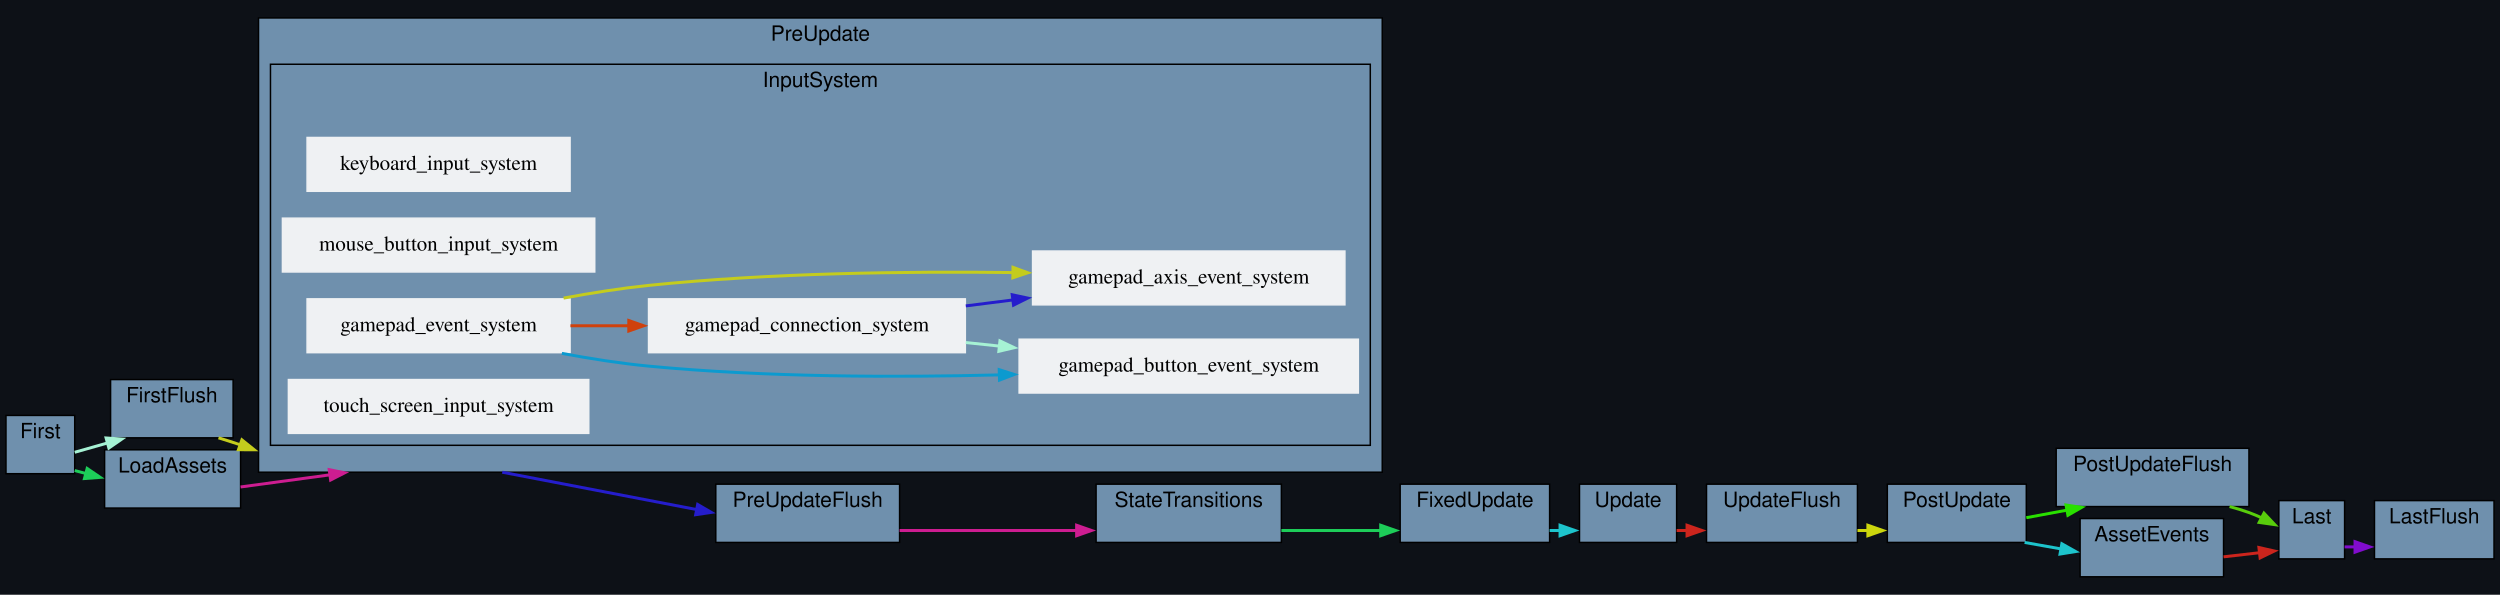
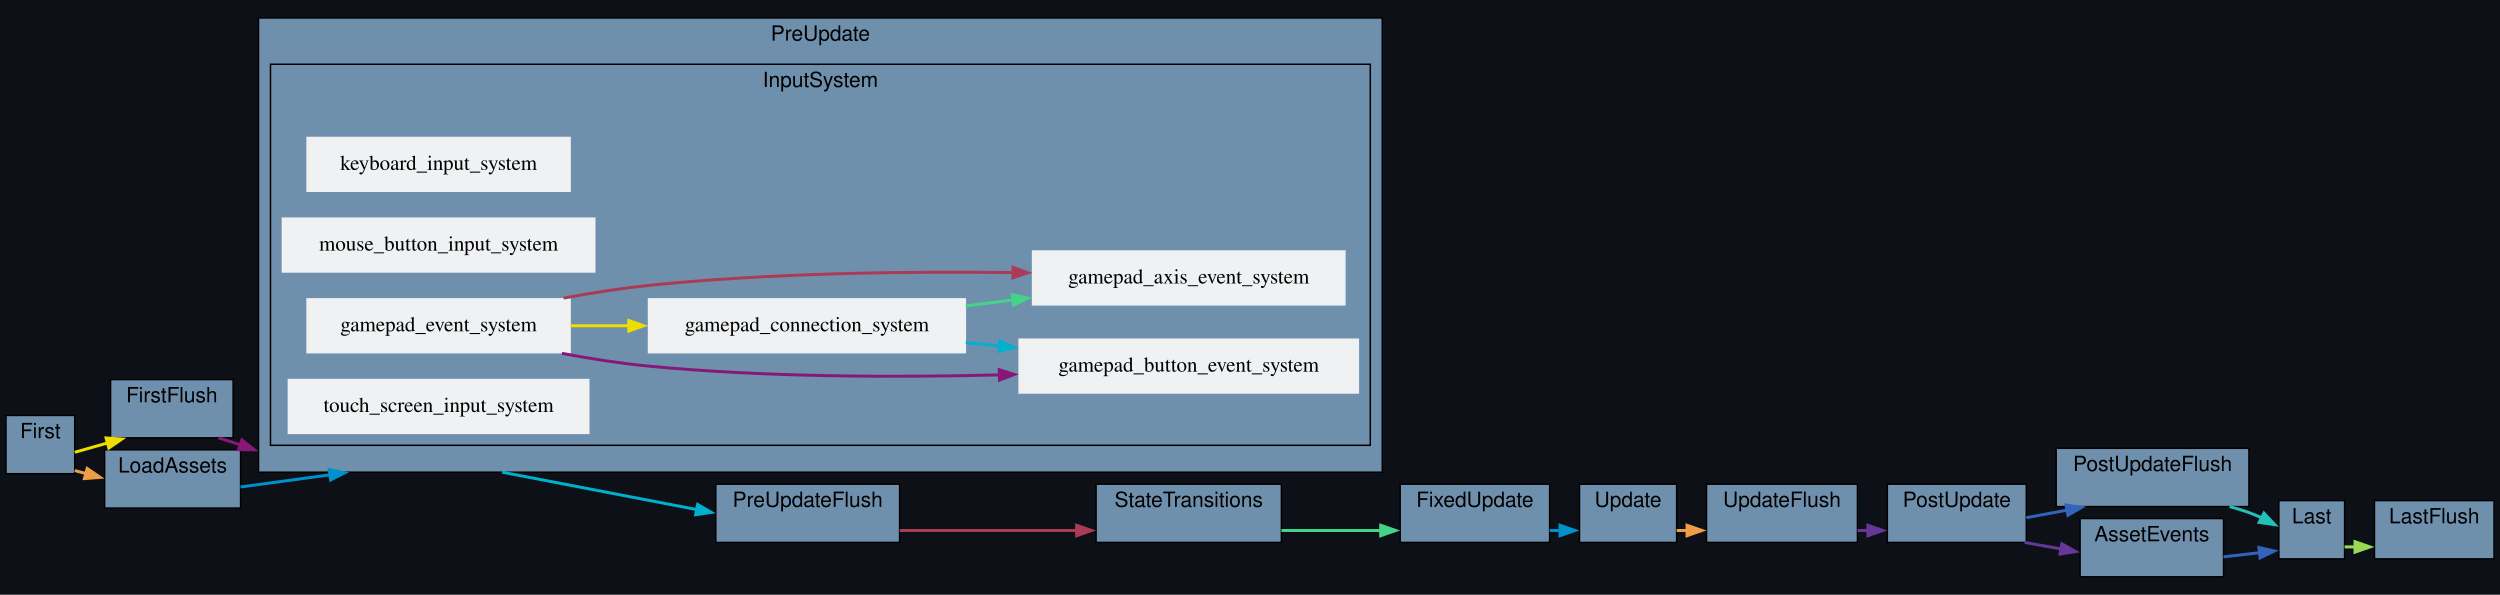
<svg xmlns="http://www.w3.org/2000/svg" xmlns:xlink="http://www.w3.org/1999/xlink" width="1673pt" height="398pt" viewBox="0.00 0.00 1673.00 398.00">
  <g id="graph0" class="graph" transform="scale(1 1) rotate(0) translate(4 394)">
    <polygon fill="#0d1117" stroke="none" points="-4,4 -4,-394 1669,-394 1669,4 -4,4" />
    <g id="clust1" class="cluster">
      <g id="a_clust1">
        <a xlink:title="Update">
          <polygon fill="#6f90ad" stroke="black" points="1053,-31 1053,-70 1118,-70 1118,-31 1053,-31" />
          <text text-anchor="middle" x="1085.5" y="-54.8" font-family="Helvetica,sans-Serif" font-size="14.00">Update</text>
        </a>
      </g>
    </g>
    <g id="clust2" class="cluster">
      <g id="a_clust2">
        <a xlink:title="FirstFlush">
          <polygon fill="#6f90ad" stroke="black" points="70,-101 70,-140 152,-140 152,-101 70,-101" />
          <text text-anchor="middle" x="111" y="-124.8" font-family="Helvetica,sans-Serif" font-size="14.00">FirstFlush</text>
        </a>
      </g>
    </g>
    <g id="clust3" class="cluster">
      <g id="a_clust3">
        <a xlink:title="PreUpdateFlush">
          <polygon fill="#6f90ad" stroke="black" points="475,-31 475,-70 598,-70 598,-31 475,-31" />
          <text text-anchor="middle" x="536.5" y="-54.8" font-family="Helvetica,sans-Serif" font-size="14.00">PreUpdateFlush</text>
        </a>
      </g>
    </g>
    <g id="clust4" class="cluster">
      <g id="a_clust4">
        <a xlink:title="UpdateFlush">
          <polygon fill="#6f90ad" stroke="black" points="1138,-31 1138,-70 1239,-70 1239,-31 1138,-31" />
          <text text-anchor="middle" x="1188.5" y="-54.8" font-family="Helvetica,sans-Serif" font-size="14.00">UpdateFlush</text>
        </a>
      </g>
    </g>
    <g id="clust5" class="cluster">
      <g id="a_clust5">
        <a xlink:title="PostUpdateFlush">
          <polygon fill="#6f90ad" stroke="black" points="1372,-55 1372,-94 1501,-94 1501,-55 1372,-55" />
          <text text-anchor="middle" x="1436.5" y="-78.8" font-family="Helvetica,sans-Serif" font-size="14.00">PostUpdateFlush</text>
        </a>
      </g>
    </g>
    <g id="clust6" class="cluster">
      <g id="a_clust6">
        <a xlink:title="LastFlush">
          <polygon fill="#6f90ad" stroke="black" points="1585,-20 1585,-59 1665,-59 1665,-20 1585,-20" />
          <text text-anchor="middle" x="1625" y="-43.8" font-family="Helvetica,sans-Serif" font-size="14.00">LastFlush</text>
        </a>
      </g>
    </g>
    <g id="clust7" class="cluster">
      <g id="a_clust7">
        <a xlink:title="First">
          <polygon fill="#6f90ad" stroke="black" points="0,-77 0,-116 46,-116 46,-77 0,-77" />
          <text text-anchor="middle" x="23" y="-100.8" font-family="Helvetica,sans-Serif" font-size="14.00">First</text>
        </a>
      </g>
    </g>
    <g id="clust8" class="cluster">
      <g id="a_clust8">
        <a xlink:title="PreUpdate">
          <polygon fill="#6f90ad" stroke="black" points="169,-78 169,-382 921,-382 921,-78 169,-78" />
          <text text-anchor="middle" x="545" y="-366.8" font-family="Helvetica,sans-Serif" font-size="14.00">PreUpdate</text>
        </a>
      </g>
    </g>
    <g id="clust9" class="cluster">
      <g id="a_clust9">
        <a xlink:title="InputSystem">
          <polygon fill="#6f90ad" stroke="black" points="177,-96 177,-351 913,-351 913,-96 177,-96" />
          <text text-anchor="middle" x="545" y="-335.8" font-family="Helvetica,sans-Serif" font-size="14.00">InputSystem</text>
        </a>
      </g>
    </g>
    <g id="clust10" class="cluster">
      <g id="a_clust10">
        <a xlink:title="StateTransitions">
          <polygon fill="#6f90ad" stroke="black" points="729.5,-31 729.5,-70 853.5,-70 853.5,-31 729.5,-31" />
          <text text-anchor="middle" x="791.5" y="-54.8" font-family="Helvetica,sans-Serif" font-size="14.00">StateTransitions</text>
        </a>
      </g>
    </g>
    <g id="clust11" class="cluster">
      <g id="a_clust11">
        <a xlink:title="FixedUpdate">
          <polygon fill="#6f90ad" stroke="black" points="933,-31 933,-70 1033,-70 1033,-31 933,-31" />
          <text text-anchor="middle" x="983" y="-54.8" font-family="Helvetica,sans-Serif" font-size="14.00">FixedUpdate</text>
        </a>
      </g>
    </g>
    <g id="clust12" class="cluster">
      <g id="a_clust12">
        <a xlink:title="PostUpdate">
          <polygon fill="#6f90ad" stroke="black" points="1259,-31 1259,-70 1352,-70 1352,-31 1259,-31" />
          <text text-anchor="middle" x="1305.5" y="-54.8" font-family="Helvetica,sans-Serif" font-size="14.00">PostUpdate</text>
        </a>
      </g>
    </g>
    <g id="clust13" class="cluster">
      <g id="a_clust13">
        <a xlink:title="Last">
          <polygon fill="#6f90ad" stroke="black" points="1521,-20 1521,-59 1565,-59 1565,-20 1521,-20" />
          <text text-anchor="middle" x="1543" y="-43.8" font-family="Helvetica,sans-Serif" font-size="14.00">Last</text>
        </a>
      </g>
    </g>
    <g id="clust14" class="cluster">
      <g id="a_clust14">
        <a xlink:title="LoadAssets">
          <polygon fill="#6f90ad" stroke="black" points="66,-54 66,-93 157,-93 157,-54 66,-54" />
          <text text-anchor="middle" x="111.5" y="-77.8" font-family="Helvetica,sans-Serif" font-size="14.00">LoadAssets</text>
        </a>
      </g>
    </g>
    <g id="clust15" class="cluster">
      <g id="a_clust15">
        <a xlink:title="AssetEvents">
          <polygon fill="#6f90ad" stroke="black" points="1388,-8 1388,-47 1484,-47 1484,-8 1388,-8" />
          <text text-anchor="middle" x="1436" y="-31.8" font-family="Helvetica,sans-Serif" font-size="14.00">AssetEvents</text>
        </a>
      </g>
    </g>
    <g id="edge7" class="edge">
      <g id="a_edge7">
        <a xlink:title="Update → UpdateFlush">
-           <path fill="none" stroke="#cc251d" stroke-width="2" d="M1118,-39C1120.35,-39 1122.77,-39 1125.22,-39" />
-           <polygon fill="#cc251d" stroke="#cc251d" stroke-width="2" points="1124.97,-42.5 1134.97,-39 1124.97,-35.5 1124.97,-42.5" />
+           <path fill="none" stroke="#ee9e44" stroke-width="2" d="M1118,-39C1120.35,-39 1122.77,-39 1125.22,-39" />
+           <polygon fill="#ee9e44" stroke="#ee9e44" stroke-width="2" points="1124.97,-42.5 1134.97,-39 1124.97,-35.5 1124.97,-42.5" />
        </a>
      </g>
    </g>
    <g id="edge2" class="edge">
      <g id="a_edge2">
        <a xlink:title="FirstFlush → PreUpdate">
-           <path fill="none" stroke="#c4cc1d" stroke-width="2" d="M142.21,-101C146.8,-99.61 151.77,-98.02 157.04,-96.24" />
-           <polygon fill="#c4cc1d" stroke="#c4cc1d" stroke-width="2" points="157.89,-99.65 166.15,-93.01 155.55,-93.05 157.89,-99.65" />
+           <path fill="none" stroke="#881877" stroke-width="2" d="M142.21,-101C146.8,-99.61 151.77,-98.02 157.04,-96.24" />
+           <polygon fill="#881877" stroke="#881877" stroke-width="2" points="157.89,-99.65 166.15,-93.01 155.55,-93.05 157.89,-99.65" />
        </a>
      </g>
    </g>
    <g id="edge4" class="edge">
      <g id="a_edge4">
        <a xlink:title="PreUpdateFlush → StateTransitions">
-           <path fill="none" stroke="#cd1d91" stroke-width="2" d="M598,-39C633.64,-39 678.87,-39 716.53,-39" />
-           <polygon fill="#cd1d91" stroke="#cd1d91" stroke-width="2" points="716.48,-42.5 726.48,-39 716.48,-35.5 716.48,-42.5" />
+           <path fill="none" stroke="#aa3a55" stroke-width="2" d="M598,-39C633.64,-39 678.87,-39 716.53,-39" />
+           <polygon fill="#aa3a55" stroke="#aa3a55" stroke-width="2" points="716.48,-42.5 726.48,-39 716.48,-35.5 716.48,-42.5" />
        </a>
      </g>
    </g>
    <g id="edge8" class="edge">
      <g id="a_edge8">
        <a xlink:title="UpdateFlush → PostUpdate">
-           <path fill="none" stroke="#ccd60d" stroke-width="2" d="M1239,-39C1241.43,-39 1243.88,-39 1246.32,-39" />
-           <polygon fill="#ccd60d" stroke="#ccd60d" stroke-width="2" points="1245.98,-42.5 1255.98,-39 1245.98,-35.5 1245.98,-42.5" />
+           <path fill="none" stroke="#663699" stroke-width="2" d="M1239,-39C1241.43,-39 1243.88,-39 1246.32,-39" />
+           <polygon fill="#663699" stroke="#663699" stroke-width="2" points="1245.98,-42.5 1255.98,-39 1245.98,-35.5 1245.98,-42.5" />
        </a>
      </g>
    </g>
    <g id="edge10" class="edge">
      <g id="a_edge10">
        <a xlink:title="PostUpdateFlush → Last">
-           <path fill="none" stroke="#58cd0c" stroke-width="2" d="M1488.03,-55C1492.46,-53.84 1496.84,-52.51 1501,-51 1503.86,-49.96 1506.76,-48.74 1509.62,-47.4" />
-           <polygon fill="#58cd0c" stroke="#58cd0c" stroke-width="2" points="1511.05,-50.61 1518.32,-42.9 1507.83,-44.39 1511.05,-50.61" />
+           <path fill="none" stroke="#22c2bb" stroke-width="2" d="M1488.03,-55C1492.46,-53.84 1496.84,-52.51 1501,-51 1503.86,-49.96 1506.76,-48.74 1509.62,-47.4" />
+           <polygon fill="#22c2bb" stroke="#22c2bb" stroke-width="2" points="1511.05,-50.61 1518.32,-42.9 1507.83,-44.39 1511.05,-50.61" />
        </a>
      </g>
    </g>
    <g id="edge1" class="edge">
      <g id="a_edge1">
        <a xlink:title="First → FirstFlush">
-           <path fill="none" stroke="#a6f2d4" stroke-width="2" d="M46,-91.34C52.44,-93.18 59.5,-95.18 66,-97 66.73,-97.2 67.47,-97.41 68.21,-97.62" />
-           <polygon fill="#a6f2d4" stroke="#a6f2d4" stroke-width="2" points="67,-100.91 77.57,-100.2 68.86,-94.17 67,-100.91" />
+           <path fill="none" stroke="#eede00" stroke-width="2" d="M46,-91.34C52.44,-93.18 59.5,-95.18 66,-97 66.73,-97.2 67.47,-97.41 68.21,-97.62" />
+           <polygon fill="#eede00" stroke="#eede00" stroke-width="2" points="67,-100.91 77.57,-100.2 68.86,-94.17 67,-100.91" />
        </a>
      </g>
    </g>
    <g id="edge18" class="edge">
      <g id="a_edge18">
        <a xlink:title="First → LoadAssets">
-           <path fill="none" stroke="#1dcd59" stroke-width="2" d="M46,-79.12C48.46,-78.46 51.05,-77.77 53.71,-77.05" />
-           <polygon fill="#1dcd59" stroke="#1dcd59" stroke-width="2" points="54.32,-80.51 63.08,-74.55 52.51,-73.75 54.32,-80.51" />
+           <path fill="none" stroke="#ee9e44" stroke-width="2" d="M46,-79.12C48.46,-78.46 51.05,-77.77 53.71,-77.05" />
+           <polygon fill="#ee9e44" stroke="#ee9e44" stroke-width="2" points="54.32,-80.51 63.08,-74.55 52.51,-73.75 54.32,-80.51" />
        </a>
      </g>
    </g>
    <g id="edge3" class="edge">
      <g id="a_edge3">
        <a xlink:title="PreUpdate → PreUpdateFlush">
-           <path fill="none" stroke="#251dcc" stroke-width="2" d="M332.1,-78C367.77,-71.15 419.98,-61.11 462.5,-52.94" />
-           <polygon fill="#251dcc" stroke="#251dcc" stroke-width="2" points="462.87,-56.43 472.03,-51.1 461.55,-49.56 462.87,-56.43" />
+           <path fill="none" stroke="#00b0cc" stroke-width="2" d="M332.1,-78C367.77,-71.15 419.98,-61.11 462.5,-52.94" />
+           <polygon fill="#00b0cc" stroke="#00b0cc" stroke-width="2" points="462.87,-56.43 472.03,-51.1 461.55,-49.56 462.87,-56.43" />
        </a>
      </g>
    </g>
    <g id="node10" class="node">
      <g id="a_node10">
        <a xlink:title="bevy_input::keyboard::keyboard_input_system">
          <polygon fill="#eff1f3" stroke="#eff1f3" points="377.5,-302 201.5,-302 201.5,-266 377.5,-266 377.5,-302" />
          <text text-anchor="middle" x="289.5" y="-280.3" font-family="Times,serif" font-size="14.00">keyboard_input_system</text>
        </a>
      </g>
    </g>
    <g id="node11" class="node">
      <g id="a_node11">
        <a xlink:title="bevy_input::mouse::mouse_button_input_system">
          <polygon fill="#eff1f3" stroke="#eff1f3" points="394,-248 185,-248 185,-212 394,-212 394,-248" />
          <text text-anchor="middle" x="289.5" y="-226.3" font-family="Times,serif" font-size="14.00">mouse_button_input_system</text>
        </a>
      </g>
    </g>
    <g id="node12" class="node">
      <g id="a_node12">
        <a xlink:title="bevy_input::gamepad::gamepad_event_system">
          <polygon fill="#eff1f3" stroke="#eff1f3" points="377.5,-194 201.5,-194 201.5,-158 377.5,-158 377.5,-194" />
          <text text-anchor="middle" x="289.5" y="-172.3" font-family="Times,serif" font-size="14.00">gamepad_event_system</text>
        </a>
      </g>
    </g>
    <g id="node13" class="node">
      <g id="a_node13">
        <a xlink:title="bevy_input::gamepad::gamepad_connection_system">
          <polygon fill="#eff1f3" stroke="#eff1f3" points="642,-194 430,-194 430,-158 642,-158 642,-194" />
          <text text-anchor="middle" x="536" y="-172.3" font-family="Times,serif" font-size="14.00">gamepad_connection_system</text>
        </a>
      </g>
    </g>
    <g id="edge12" class="edge">
      <g id="a_edge12">
        <a xlink:title="SystemTypeSet(gamepad_event_system&quot;) → gamepad_connection_system">
-           <path fill="none" stroke="#cf410c" stroke-width="2" d="M377.73,-176C390.52,-176 403.86,-176 417.13,-176" />
-           <polygon fill="#cf410c" stroke="#cf410c" stroke-width="2" points="416.79,-179.5 426.79,-176 416.79,-172.5 416.79,-179.5" />
+           <path fill="none" stroke="#eede00" stroke-width="2" d="M377.73,-176C390.52,-176 403.86,-176 417.13,-176" />
+           <polygon fill="#eede00" stroke="#eede00" stroke-width="2" points="416.79,-179.5 426.79,-176 416.79,-172.5 416.79,-179.5" />
        </a>
      </g>
    </g>
    <g id="node14" class="node">
      <g id="a_node14">
        <a xlink:title="bevy_input::gamepad::gamepad_button_event_system">
          <polygon fill="#eff1f3" stroke="#eff1f3" points="905,-167 678,-167 678,-131 905,-131 905,-167" />
          <text text-anchor="middle" x="791.5" y="-145.3" font-family="Times,serif" font-size="14.00">gamepad_button_event_system</text>
        </a>
      </g>
    </g>
    <g id="edge13" class="edge">
      <g id="a_edge13">
        <a xlink:title="SystemTypeSet(gamepad_event_system&quot;) → gamepad_button_event_system">
-           <path fill="none" stroke="#0c9acf" stroke-width="2" d="M372,-157.52C390.94,-153.98 411.09,-150.81 430,-149 507.86,-141.53 595.61,-141.36 665.04,-143.13" />
-           <polygon fill="#0c9acf" stroke="#0c9acf" stroke-width="2" points="664.67,-146.62 674.76,-143.4 664.86,-139.63 664.67,-146.62" />
+           <path fill="none" stroke="#881877" stroke-width="2" d="M372,-157.52C390.94,-153.98 411.09,-150.81 430,-149 507.86,-141.53 595.61,-141.36 665.04,-143.13" />
+           <polygon fill="#881877" stroke="#881877" stroke-width="2" points="664.67,-146.62 674.76,-143.4 664.86,-139.63 664.67,-146.62" />
        </a>
      </g>
    </g>
    <g id="node15" class="node">
      <g id="a_node15">
        <a xlink:title="bevy_input::gamepad::gamepad_axis_event_system">
          <polygon fill="#eff1f3" stroke="#eff1f3" points="896,-226 687,-226 687,-190 896,-190 896,-226" />
          <text text-anchor="middle" x="791.5" y="-204.3" font-family="Times,serif" font-size="14.00">gamepad_axis_event_system</text>
        </a>
      </g>
    </g>
    <g id="edge15" class="edge">
      <g id="a_edge15">
        <a xlink:title="SystemTypeSet(gamepad_event_system&quot;) → gamepad_axis_event_system">
-           <path fill="none" stroke="#c4cc1d" stroke-width="2" d="M373.13,-194.5C391.74,-197.96 411.47,-201.09 430,-203 511.18,-211.35 603.18,-212.49 673.93,-211.6" />
-           <polygon fill="#c4cc1d" stroke="#c4cc1d" stroke-width="2" points="673.91,-215.1 683.85,-211.46 673.8,-208.1 673.91,-215.1" />
+           <path fill="none" stroke="#aa3a55" stroke-width="2" d="M373.13,-194.5C391.74,-197.96 411.47,-201.09 430,-203 511.18,-211.35 603.18,-212.49 673.93,-211.6" />
+           <polygon fill="#aa3a55" stroke="#aa3a55" stroke-width="2" points="673.91,-215.1 683.85,-211.46 673.8,-208.1 673.91,-215.1" />
        </a>
      </g>
    </g>
    <g id="edge14" class="edge">
      <g id="a_edge14">
        <a xlink:title="SystemTypeSet(gamepad_connection_system&quot;) → gamepad_button_event_system">
-           <path fill="none" stroke="#a6f2d4" stroke-width="2" d="M642.3,-164.78C649.8,-163.99 657.4,-163.18 664.99,-162.37" />
-           <polygon fill="#a6f2d4" stroke="#a6f2d4" stroke-width="2" points="665.16,-165.87 674.73,-161.33 664.42,-158.91 665.16,-165.87" />
+           <path fill="none" stroke="#00b0cc" stroke-width="2" d="M642.3,-164.78C649.8,-163.99 657.4,-163.18 664.99,-162.37" />
+           <polygon fill="#00b0cc" stroke="#00b0cc" stroke-width="2" points="665.16,-165.87 674.73,-161.33 664.42,-158.91 665.16,-165.87" />
        </a>
      </g>
    </g>
    <g id="edge16" class="edge">
      <g id="a_edge16">
        <a xlink:title="SystemTypeSet(gamepad_connection_system&quot;) → gamepad_axis_event_system">
-           <path fill="none" stroke="#251dcc" stroke-width="2" d="M642.3,-189.29C652.75,-190.61 663.39,-191.96 673.94,-193.29" />
-           <polygon fill="#251dcc" stroke="#251dcc" stroke-width="2" points="673.38,-196.74 683.74,-194.52 674.26,-189.8 673.38,-196.74" />
+           <path fill="none" stroke="#44d488" stroke-width="2" d="M642.3,-189.29C652.75,-190.61 663.39,-191.96 673.94,-193.29" />
+           <polygon fill="#44d488" stroke="#44d488" stroke-width="2" points="673.38,-196.74 683.74,-194.52 674.26,-189.8 673.38,-196.74" />
        </a>
      </g>
    </g>
    <g id="node16" class="node">
      <g id="a_node16">
        <a xlink:title="bevy_input::touch::touch_screen_input_system">
          <polygon fill="#eff1f3" stroke="#eff1f3" points="390,-140 189,-140 189,-104 390,-104 390,-140" />
          <text text-anchor="middle" x="289.5" y="-118.3" font-family="Times,serif" font-size="14.00">touch_screen_input_system</text>
        </a>
      </g>
    </g>
    <g id="edge5" class="edge">
      <g id="a_edge5">
        <a xlink:title="StateTransitions → FixedUpdate">
-           <path fill="none" stroke="#1dcd59" stroke-width="2" d="M853.5,-39C874.79,-39 898.69,-39 920.05,-39" />
-           <polygon fill="#1dcd59" stroke="#1dcd59" stroke-width="2" points="919.97,-42.5 929.97,-39 919.97,-35.5 919.97,-42.5" />
+           <path fill="none" stroke="#44d488" stroke-width="2" d="M853.5,-39C874.79,-39 898.69,-39 920.05,-39" />
+           <polygon fill="#44d488" stroke="#44d488" stroke-width="2" points="919.97,-42.5 929.97,-39 919.97,-35.5 919.97,-42.5" />
        </a>
      </g>
    </g>
    <g id="edge6" class="edge">
      <g id="a_edge6">
        <a xlink:title="FixedUpdate → Update">
-           <path fill="none" stroke="#1dc4cc" stroke-width="2" d="M1033,-39C1035.37,-39 1037.75,-39 1040.11,-39" />
-           <polygon fill="#1dc4cc" stroke="#1dc4cc" stroke-width="2" points="1039.98,-42.5 1049.98,-39 1039.98,-35.5 1039.98,-42.5" />
+           <path fill="none" stroke="#0090cc" stroke-width="2" d="M1033,-39C1035.37,-39 1037.75,-39 1040.11,-39" />
+           <polygon fill="#0090cc" stroke="#0090cc" stroke-width="2" points="1039.98,-42.5 1049.98,-39 1039.98,-35.5 1039.98,-42.5" />
        </a>
      </g>
    </g>
    <g id="edge9" class="edge">
      <g id="a_edge9">
        <a xlink:title="PostUpdate → PostUpdateFlush">
-           <path fill="none" stroke="#29e000" stroke-width="2" d="M1352,-47.56C1360.83,-49.2 1370.16,-50.94 1379.26,-52.63" />
-           <polygon fill="#29e000" stroke="#29e000" stroke-width="2" points="1378.56,-56.06 1389.04,-54.45 1379.84,-49.18 1378.56,-56.06" />
+           <path fill="none" stroke="#3363bb" stroke-width="2" d="M1352,-47.56C1360.83,-49.2 1370.16,-50.94 1379.26,-52.63" />
+           <polygon fill="#3363bb" stroke="#3363bb" stroke-width="2" points="1378.56,-56.06 1389.04,-54.45 1379.84,-49.18 1378.56,-56.06" />
        </a>
      </g>
    </g>
    <g id="edge19" class="edge">
      <g id="a_edge19">
        <a xlink:title="PostUpdate → AssetEvents">
-           <path fill="none" stroke="#1dc4cc" stroke-width="2" d="M1350.87,-31C1358.84,-29.58 1367.26,-28.08 1375.57,-26.6" />
-           <polygon fill="#1dc4cc" stroke="#1dc4cc" stroke-width="2" points="1375.79,-30.11 1385.02,-24.91 1374.56,-23.22 1375.79,-30.11" />
+           <path fill="none" stroke="#663699" stroke-width="2" d="M1350.87,-31C1358.84,-29.58 1367.26,-28.08 1375.57,-26.6" />
+           <polygon fill="#663699" stroke="#663699" stroke-width="2" points="1375.79,-30.11 1385.02,-24.91 1374.56,-23.22 1375.79,-30.11" />
        </a>
      </g>
    </g>
    <g id="edge11" class="edge">
      <g id="a_edge11">
        <a xlink:title="Last → LastFlush">
-           <path fill="none" stroke="#810ccd" stroke-width="2" d="M1565,-28C1567.31,-28 1569.74,-28 1572.23,-28" />
-           <polygon fill="#810ccd" stroke="#810ccd" stroke-width="2" points="1571.98,-31.5 1581.98,-28 1571.98,-24.5 1571.98,-31.5" />
+           <path fill="none" stroke="#99d955" stroke-width="2" d="M1565,-28C1567.31,-28 1569.74,-28 1572.23,-28" />
+           <polygon fill="#99d955" stroke="#99d955" stroke-width="2" points="1571.98,-31.5 1581.98,-28 1571.98,-24.5 1571.98,-31.5" />
        </a>
      </g>
    </g>
    <g id="edge17" class="edge">
      <g id="a_edge17">
        <a xlink:title="LoadAssets → PreUpdate">
-           <path fill="none" stroke="#cd1d91" stroke-width="2" d="M157,-68.12C175.18,-70.59 196.6,-73.5 216.83,-76.25" />
-           <polygon fill="#cd1d91" stroke="#cd1d91" stroke-width="2" points="216.31,-79.72 226.69,-77.6 217.25,-72.78 216.31,-79.72" />
+           <path fill="none" stroke="#0090cc" stroke-width="2" d="M157,-68.12C175.18,-70.59 196.6,-73.5 216.83,-76.25" />
+           <polygon fill="#0090cc" stroke="#0090cc" stroke-width="2" points="216.31,-79.72 226.69,-77.6 217.25,-72.78 216.31,-79.72" />
        </a>
      </g>
    </g>
    <g id="edge20" class="edge">
      <g id="a_edge20">
        <a xlink:title="AssetEvents → Last">
-           <path fill="none" stroke="#cc251d" stroke-width="2" d="M1484,-21.37C1492.11,-22.3 1500.4,-23.25 1508.08,-24.12" />
-           <polygon fill="#cc251d" stroke="#cc251d" stroke-width="2" points="1507.66,-27.6 1518,-25.26 1508.46,-20.64 1507.66,-27.6" />
+           <path fill="none" stroke="#3363bb" stroke-width="2" d="M1484,-21.37C1492.11,-22.3 1500.4,-23.25 1508.08,-24.12" />
+           <polygon fill="#3363bb" stroke="#3363bb" stroke-width="2" points="1507.66,-27.6 1518,-25.26 1508.46,-20.64 1507.66,-27.6" />
        </a>
      </g>
    </g>
  </g>
</svg>
